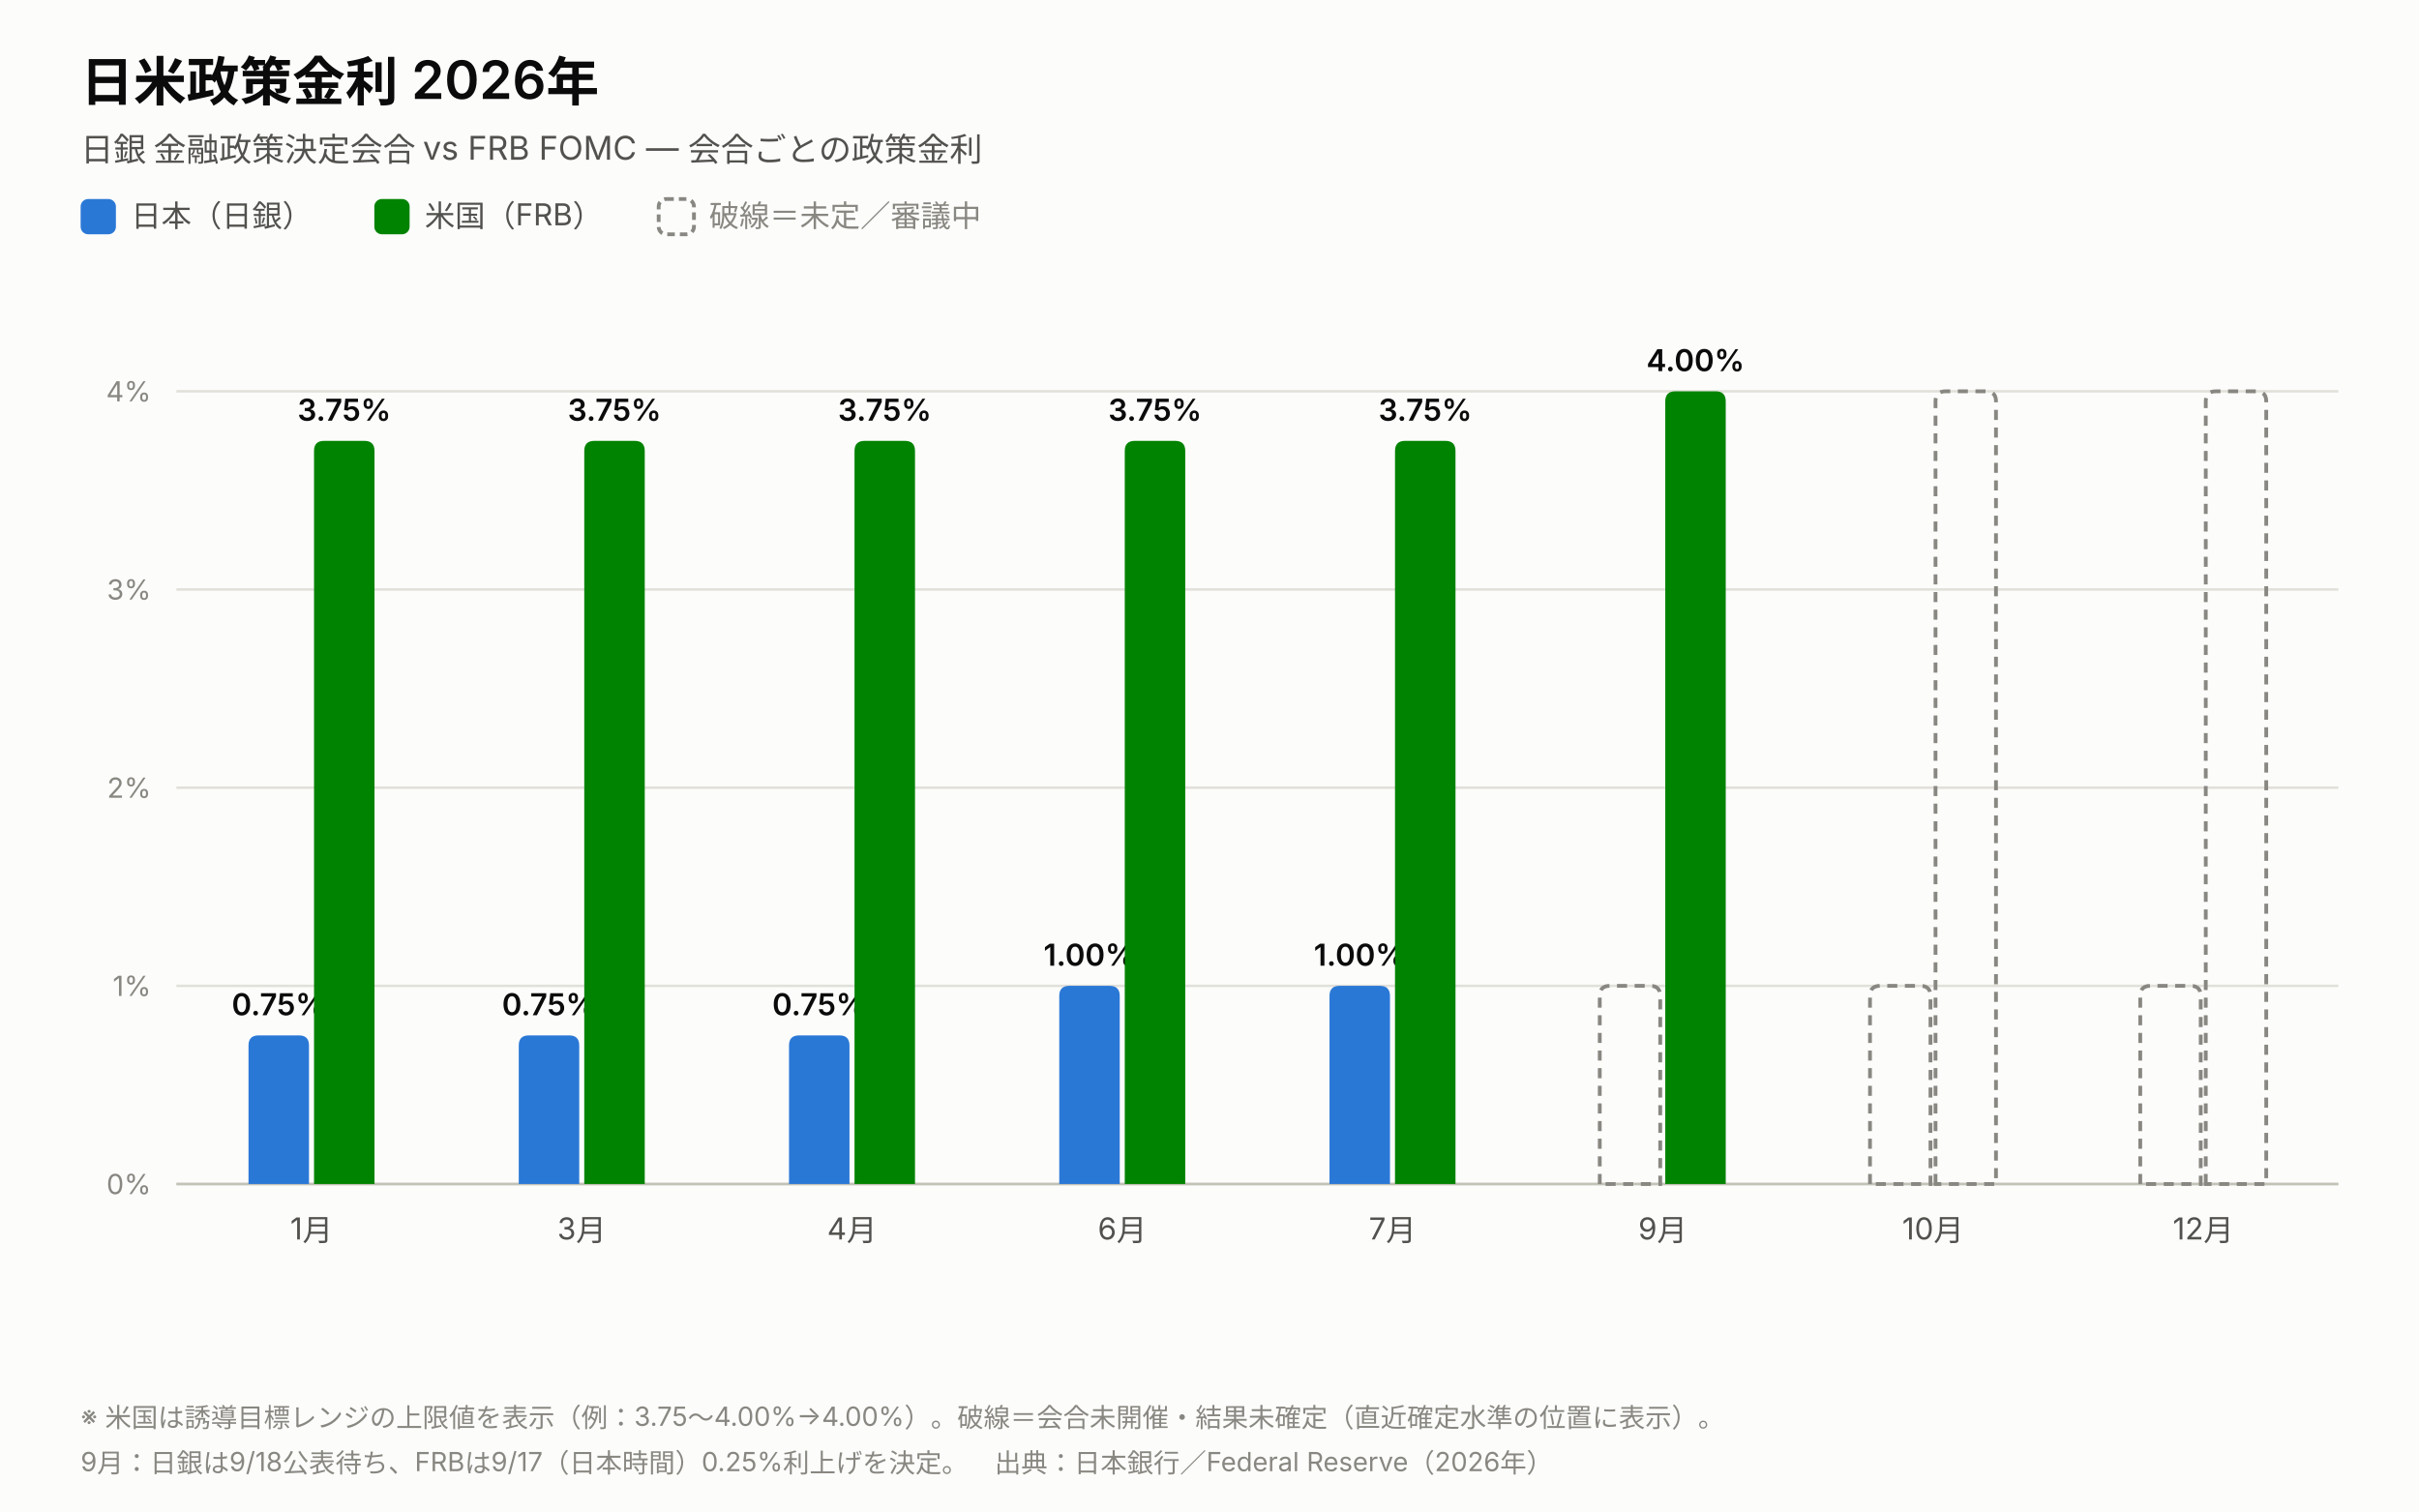
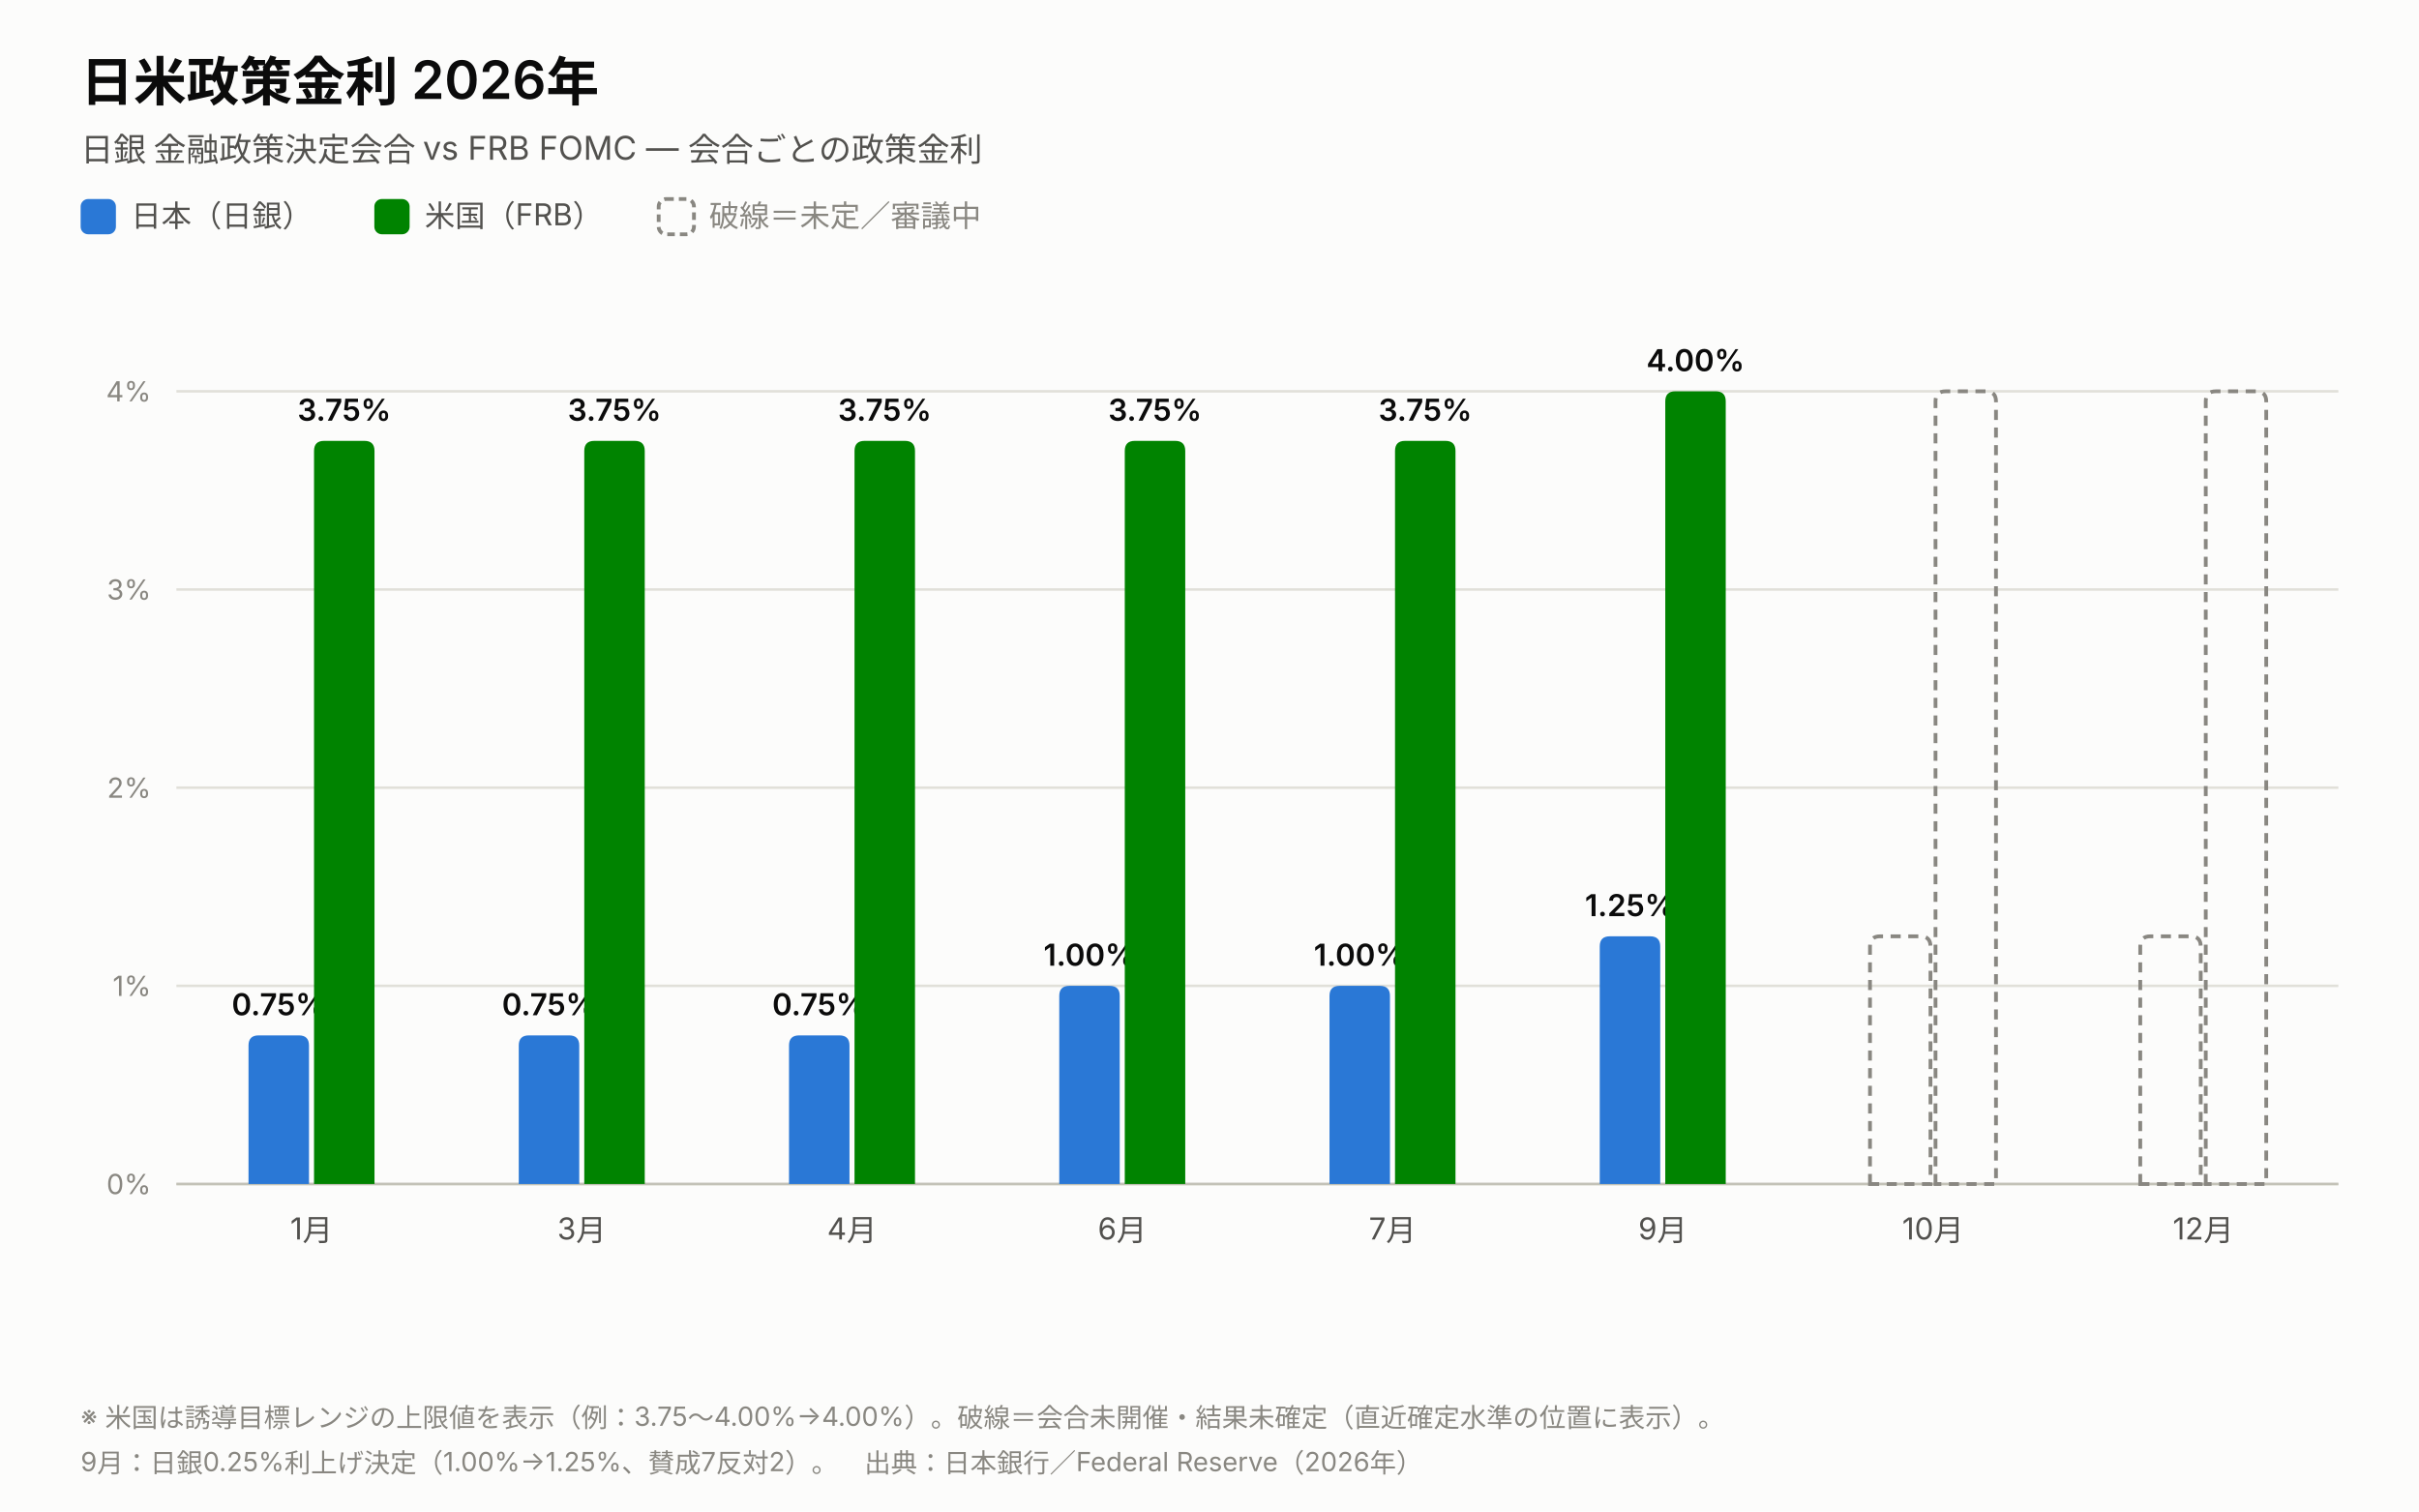
<svg xmlns="http://www.w3.org/2000/svg" viewBox="0 0 960 600" width="960" height="600" font-family="system-ui, -apple-system, 'Segoe UI', sans-serif">
  <rect x="0" y="0" width="960" height="600" fill="#fcfcfb" />
  <text x="32" y="40" font-size="21" font-weight="600" fill="#0b0b0b">日米政策金利 2026年</text>
  <text x="32" y="64" font-size="13" fill="#52514e">日銀 金融政策決定会合 vs FRB FOMC — 会合ごとの政策金利</text>
  <rect x="32" y="79" width="14" height="14" rx="3" fill="#2a78d6" />
  <text x="52" y="90" font-size="12" fill="#52514e">日本（日銀）</text>
  <rect x="148.56" y="79" width="14" height="14" rx="3" fill="#008300" />
  <text x="168.56" y="90" font-size="12" fill="#52514e">米国（FRB）</text>
  <rect x="261.4" y="79" width="14" height="14" rx="3" fill="none" stroke="#898781" stroke-width="1.5" stroke-dasharray="3 2" />
  <text x="281.4" y="90" font-size="12" fill="#898781">破線＝未定／審議中</text>
  <line x1="70" y1="470" x2="928" y2="470" stroke="#e1e0d9" stroke-width="1" />
  <text x="60" y="474" font-size="11" fill="#898781" text-anchor="end">0%</text>
  <line x1="70" y1="391.333" x2="928" y2="391.333" stroke="#e1e0d9" stroke-width="1" />
  <text x="60" y="395.333" font-size="11" fill="#898781" text-anchor="end">1%</text>
  <line x1="70" y1="312.667" x2="928" y2="312.667" stroke="#e1e0d9" stroke-width="1" />
  <text x="60" y="316.667" font-size="11" fill="#898781" text-anchor="end">2%</text>
  <line x1="70" y1="234" x2="928" y2="234" stroke="#e1e0d9" stroke-width="1" />
  <text x="60" y="238" font-size="11" fill="#898781" text-anchor="end">3%</text>
  <line x1="70" y1="155.333" x2="928" y2="155.333" stroke="#e1e0d9" stroke-width="1" />
  <text x="60" y="159.333" font-size="11" fill="#898781" text-anchor="end">4%</text>
  <line x1="70" y1="470" x2="928" y2="470" stroke="#c3c2b7" stroke-width="1" />
  <path d="M 98.625 470 L 98.625 415 Q 98.625 411 102.625 411 L 118.625 411 Q 122.625 411 122.625 415 L 122.625 470 Z" fill="#2a78d6" />
  <text x="110.625" y="403" font-size="12" font-weight="600" fill="#0b0b0b" text-anchor="middle">0.75%</text>
  <path d="M 124.625 470 L 124.625 179 Q 124.625 175 128.625 175 L 144.625 175 Q 148.625 175 148.625 179 L 148.625 470 Z" fill="#008300" />
  <text x="136.625" y="167" font-size="12" font-weight="600" fill="#0b0b0b" text-anchor="middle">3.75%</text>
  <text x="123.625" y="492" font-size="12" fill="#52514e" text-anchor="middle">1月</text>
  <path d="M 205.875 470 L 205.875 415 Q 205.875 411 209.875 411 L 225.875 411 Q 229.875 411 229.875 415 L 229.875 470 Z" fill="#2a78d6" />
  <text x="217.875" y="403" font-size="12" font-weight="600" fill="#0b0b0b" text-anchor="middle">0.75%</text>
  <path d="M 231.875 470 L 231.875 179 Q 231.875 175 235.875 175 L 251.875 175 Q 255.875 175 255.875 179 L 255.875 470 Z" fill="#008300" />
  <text x="243.875" y="167" font-size="12" font-weight="600" fill="#0b0b0b" text-anchor="middle">3.75%</text>
  <text x="230.875" y="492" font-size="12" fill="#52514e" text-anchor="middle">3月</text>
  <path d="M 313.125 470 L 313.125 415 Q 313.125 411 317.125 411 L 333.125 411 Q 337.125 411 337.125 415 L 337.125 470 Z" fill="#2a78d6" />
  <text x="325.125" y="403" font-size="12" font-weight="600" fill="#0b0b0b" text-anchor="middle">0.75%</text>
  <path d="M 339.125 470 L 339.125 179 Q 339.125 175 343.125 175 L 359.125 175 Q 363.125 175 363.125 179 L 363.125 470 Z" fill="#008300" />
  <text x="351.125" y="167" font-size="12" font-weight="600" fill="#0b0b0b" text-anchor="middle">3.75%</text>
  <text x="338.125" y="492" font-size="12" fill="#52514e" text-anchor="middle">4月</text>
  <path d="M 420.375 470 L 420.375 395.333 Q 420.375 391.333 424.375 391.333 L 440.375 391.333 Q 444.375 391.333 444.375 395.333 L 444.375 470 Z" fill="#2a78d6" />
  <text x="432.375" y="383.333" font-size="12" font-weight="600" fill="#0b0b0b" text-anchor="middle">1.00%</text>
  <path d="M 446.375 470 L 446.375 179 Q 446.375 175 450.375 175 L 466.375 175 Q 470.375 175 470.375 179 L 470.375 470 Z" fill="#008300" />
  <text x="458.375" y="167" font-size="12" font-weight="600" fill="#0b0b0b" text-anchor="middle">3.75%</text>
  <text x="445.375" y="492" font-size="12" fill="#52514e" text-anchor="middle">6月</text>
  <path d="M 527.625 470 L 527.625 395.333 Q 527.625 391.333 531.625 391.333 L 547.625 391.333 Q 551.625 391.333 551.625 395.333 L 551.625 470 Z" fill="#2a78d6" />
  <text x="539.625" y="383.333" font-size="12" font-weight="600" fill="#0b0b0b" text-anchor="middle">1.00%</text>
  <path d="M 553.625 470 L 553.625 179 Q 553.625 175 557.625 175 L 573.625 175 Q 577.625 175 577.625 179 L 577.625 470 Z" fill="#008300" />
  <text x="565.625" y="167" font-size="12" font-weight="600" fill="#0b0b0b" text-anchor="middle">3.75%</text>
  <text x="552.625" y="492" font-size="12" fill="#52514e" text-anchor="middle">7月</text>
-   <path d="M 634.875 470 L 634.875 395.333 Q 634.875 391.333 638.875 391.333 L 654.875 391.333 Q 658.875 391.333 658.875 395.333 L 658.875 470 Z" fill="none" stroke="#898781" stroke-width="1.5" stroke-dasharray="4 3" />
+   <path d="M 634.875 470 L 634.875 375.667 Q 634.875 371.667 638.875 371.667 L 654.875 371.667 Q 658.875 371.667 658.875 375.667 L 658.875 470 Z" fill="#2a78d6" />
+   <text x="646.875" y="363.667" font-size="12" font-weight="600" fill="#0b0b0b" text-anchor="middle">1.25%</text>
  <path d="M 660.875 470 L 660.875 159.333 Q 660.875 155.333 664.875 155.333 L 680.875 155.333 Q 684.875 155.333 684.875 159.333 L 684.875 470 Z" fill="#008300" />
  <text x="672.875" y="147.333" font-size="12" font-weight="600" fill="#0b0b0b" text-anchor="middle">4.00%</text>
  <text x="659.875" y="492" font-size="12" fill="#52514e" text-anchor="middle">9月</text>
-   <path d="M 742.125 470 L 742.125 395.333 Q 742.125 391.333 746.125 391.333 L 762.125 391.333 Q 766.125 391.333 766.125 395.333 L 766.125 470 Z" fill="none" stroke="#898781" stroke-width="1.5" stroke-dasharray="4 3" />
+   <path d="M 742.125 470 L 742.125 375.667 Q 742.125 371.667 746.125 371.667 L 762.125 371.667 Q 766.125 371.667 766.125 375.667 L 766.125 470 Z" fill="none" stroke="#898781" stroke-width="1.5" stroke-dasharray="4 3" />
  <path d="M 768.125 470 L 768.125 159.333 Q 768.125 155.333 772.125 155.333 L 788.125 155.333 Q 792.125 155.333 792.125 159.333 L 792.125 470 Z" fill="none" stroke="#898781" stroke-width="1.5" stroke-dasharray="4 3" />
  <text x="767.125" y="492" font-size="12" fill="#52514e" text-anchor="middle">10月</text>
-   <path d="M 849.375 470 L 849.375 395.333 Q 849.375 391.333 853.375 391.333 L 869.375 391.333 Q 873.375 391.333 873.375 395.333 L 873.375 470 Z" fill="none" stroke="#898781" stroke-width="1.5" stroke-dasharray="4 3" />
+   <path d="M 849.375 470 L 849.375 375.667 Q 849.375 371.667 853.375 371.667 L 869.375 371.667 Q 873.375 371.667 873.375 375.667 L 873.375 470 Z" fill="none" stroke="#898781" stroke-width="1.5" stroke-dasharray="4 3" />
  <path d="M 875.375 470 L 875.375 159.333 Q 875.375 155.333 879.375 155.333 L 895.375 155.333 Q 899.375 155.333 899.375 159.333 L 899.375 470 Z" fill="none" stroke="#898781" stroke-width="1.5" stroke-dasharray="4 3" />
  <text x="874.375" y="492" font-size="12" fill="#52514e" text-anchor="middle">12月</text>
  <text x="32" y="566" font-size="10.5" fill="#898781">※ 米国は誘導目標レンジの上限値を表示（例：3.75〜4.00%→4.00%）。破線＝会合未開催・結果未確定（直近確定水準の位置に表示）。</text>
-   <text x="32" y="584" font-size="10.5" fill="#898781">9月：日銀は9/18公表待ち、FRBは9/17（日本時間）0.25%利上げを決定。　出典：日本銀行／Federal Reserve（2026年）</text>
+   <text x="32" y="584" font-size="10.5" fill="#898781">9月：日銀0.25%利上げ決定（1.00%→1.25%、賛成7反対2）。　出典：日本銀行／Federal Reserve（2026年）</text>
</svg>
